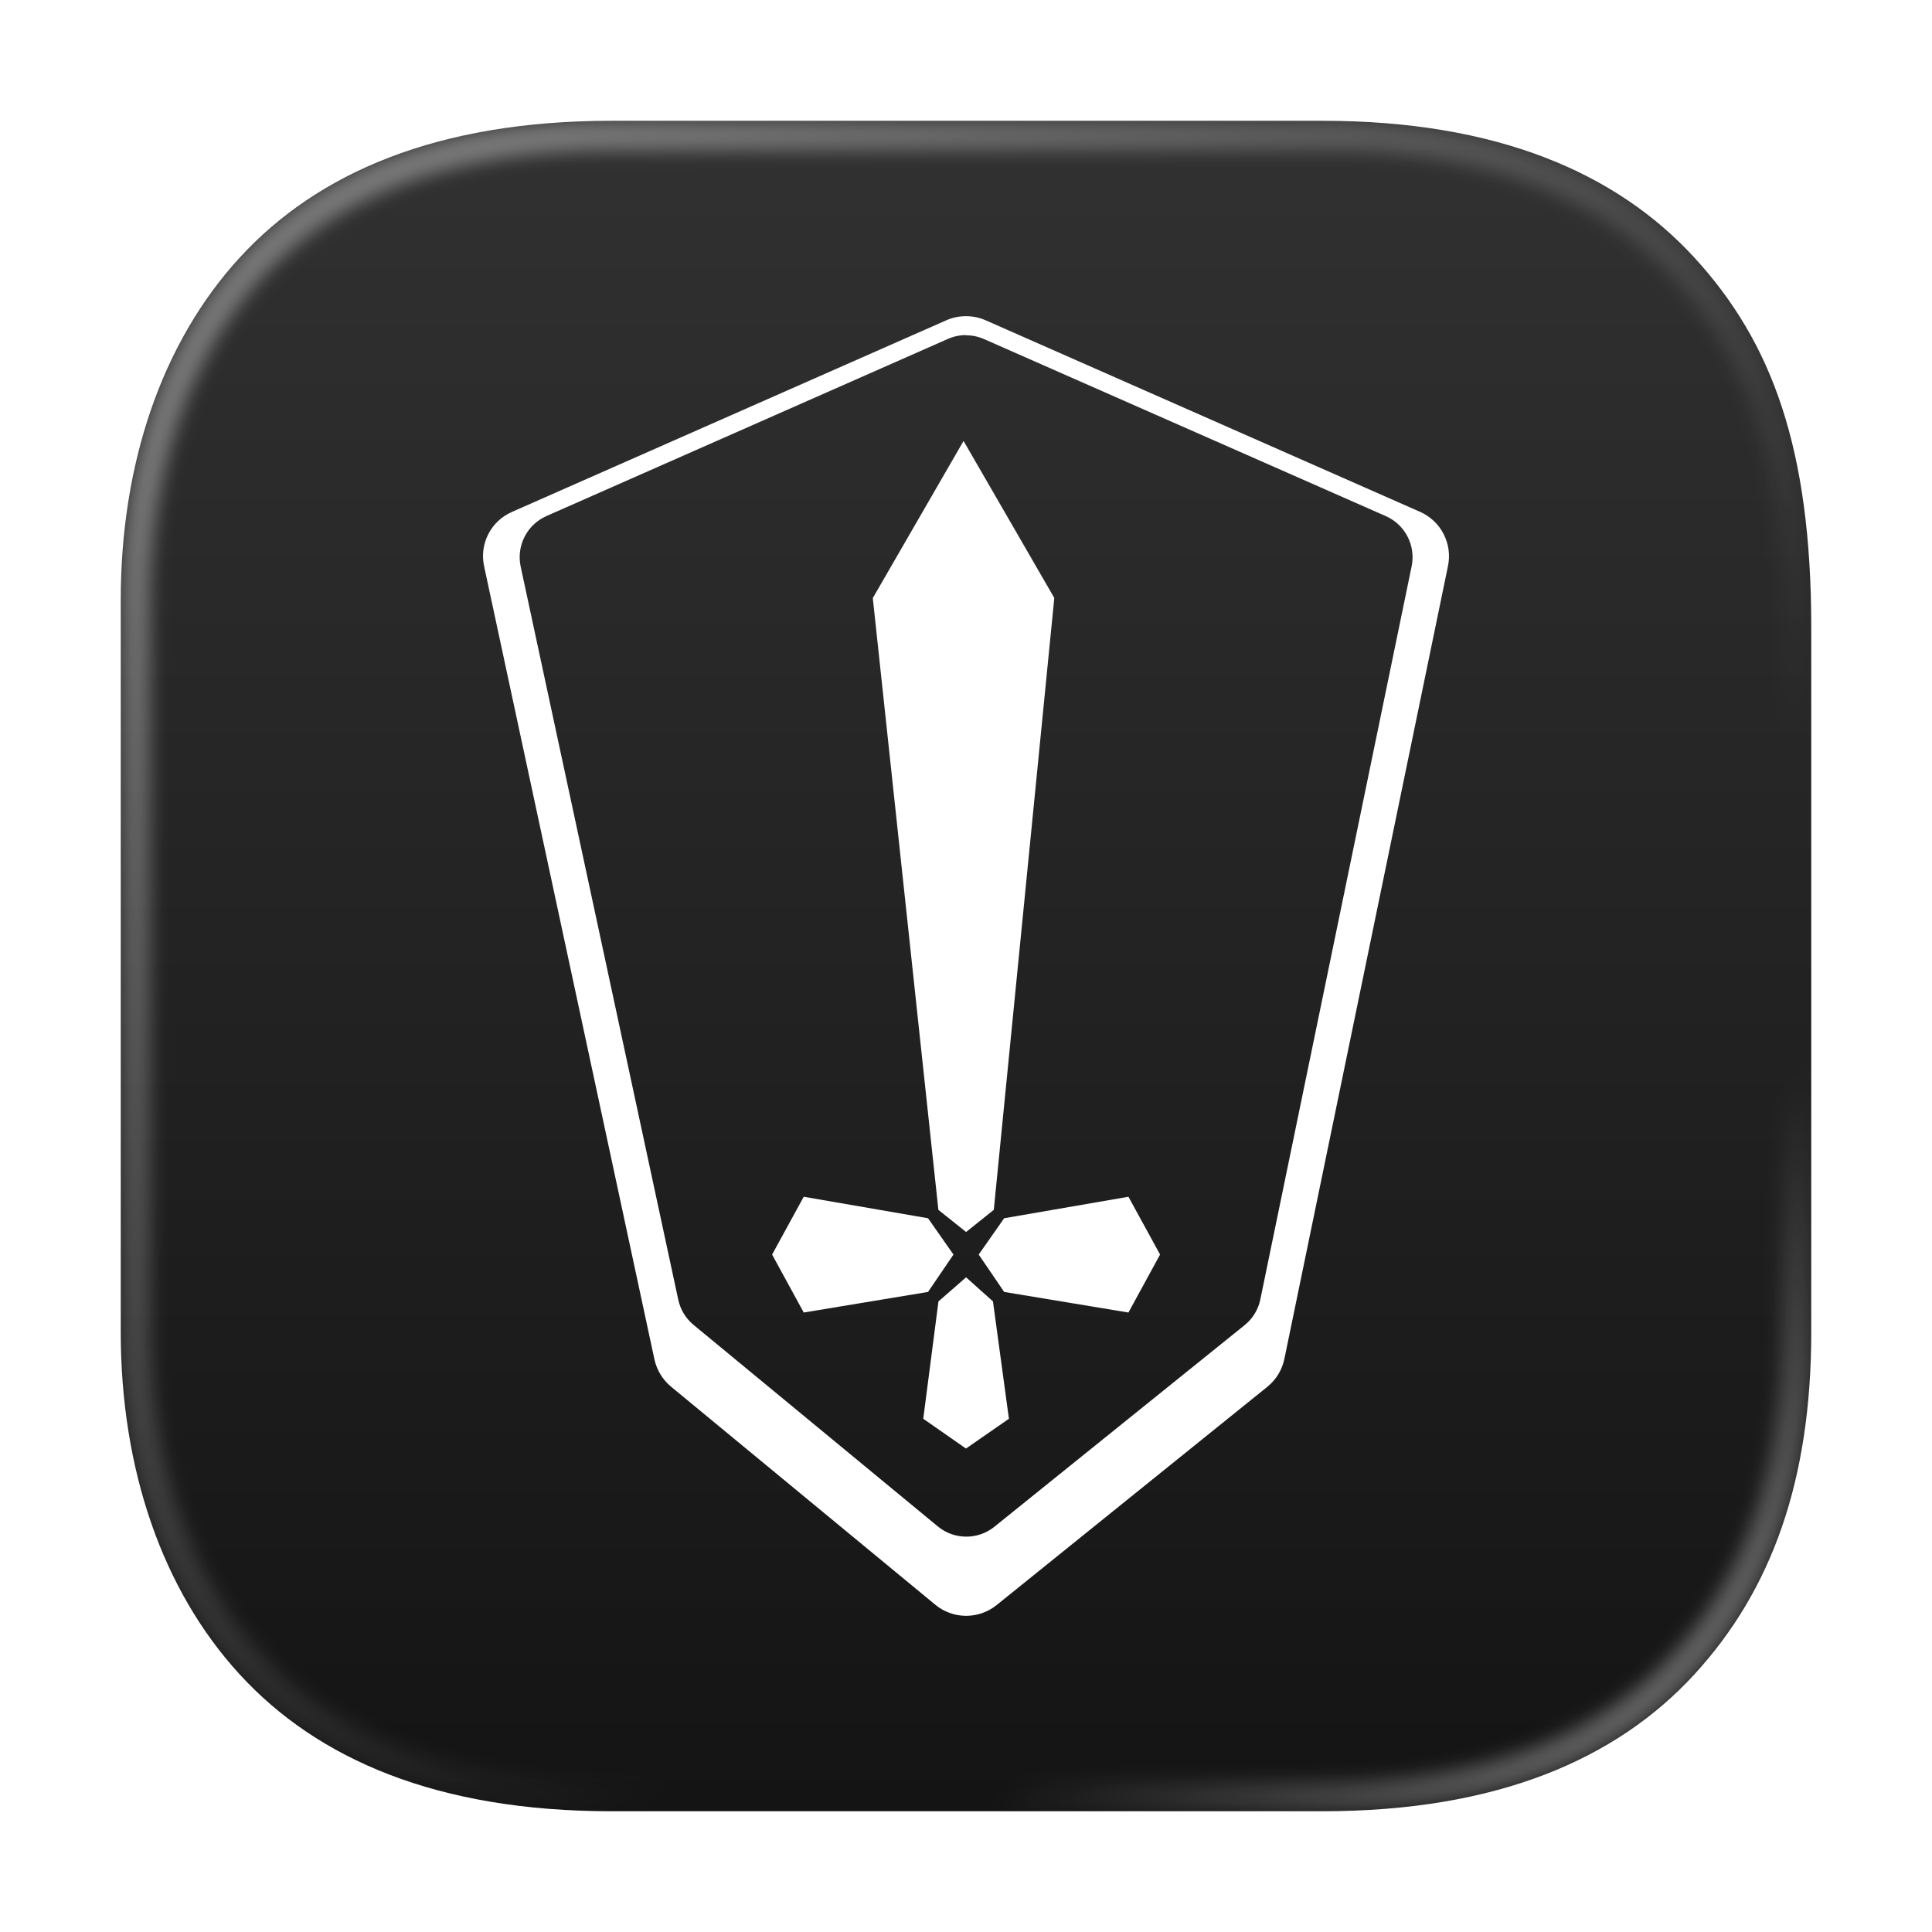
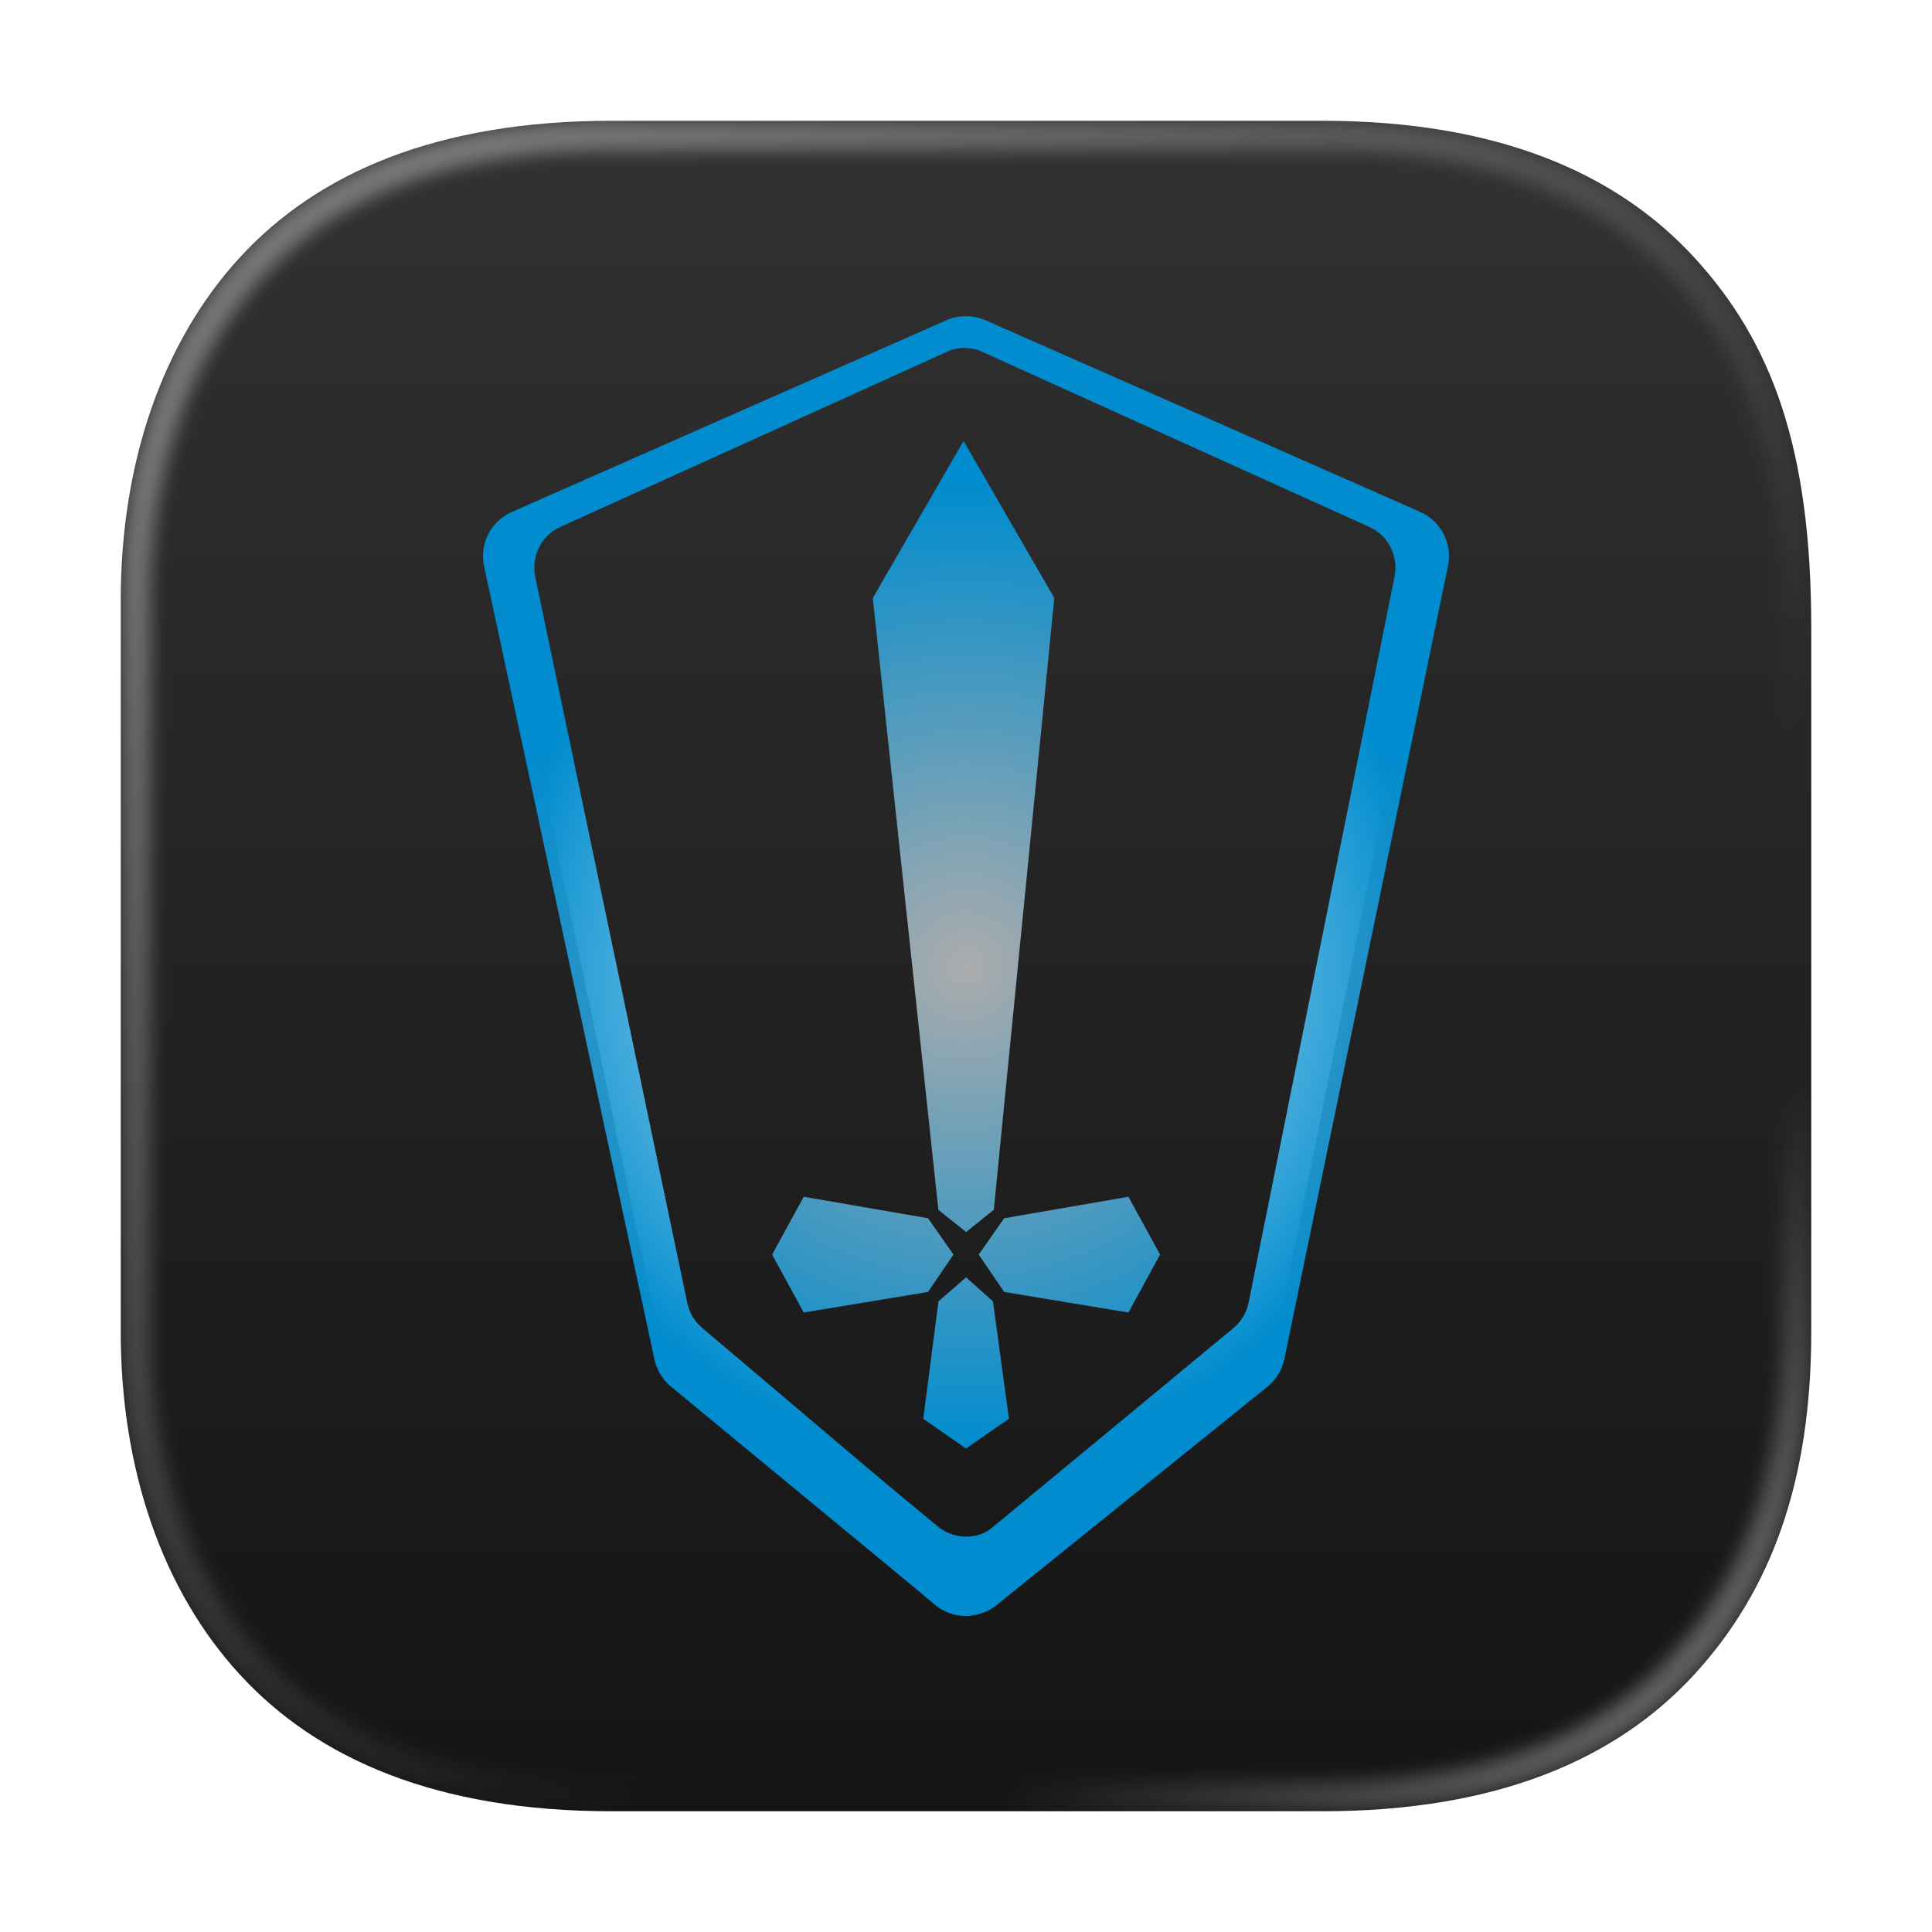
<svg xmlns="http://www.w3.org/2000/svg" width="64" height="64" version="1.1">
  <defs>
    <filter id="filter8" x="-.012" y="-.012" width="1.024" height="1.024" color-interpolation-filters="sRGB">
      <feGaussianBlur stdDeviation="0.074" />
    </filter>
    <linearGradient id="linearGradient7" x1="2.598" x2="10.583" y1="2.836" y2="11.312" gradientUnits="userSpaceOnUse" href="#linearGradient6" />
    <linearGradient id="linearGradient6">
      <stop stop-color="#ffffff" offset="0" />
      <stop stop-color="#ffffff" stop-opacity="0" offset="1" />
    </linearGradient>
    <linearGradient id="linearGradient8" x1="15.081" x2="12.7" y1="14.816" y2="12.171" gradientUnits="userSpaceOnUse" href="#linearGradient6" />
    <linearGradient id="linearGradient3" x1="8.466" x2="8.466" y1="1.058" y2="15.875" gradientTransform="matrix(3.7796, 0, 0, 3.7796, -0.000145, -0.000283)" gradientUnits="userSpaceOnUse">
      <stop stop-color="#323131" offset="0" />
      <stop stop-color="#141414" offset="1" />
    </linearGradient>
+     <radialGradient gradientUnits="userSpaceOnUse" cx="32" cy="32" r="16" id="gradient-0" gradientTransform="matrix(1, 0, 0, 1, 0.000101, 0.000196)">
+       <stop offset="0" style="stop-color: rgb(172, 172, 172);" />
+       <stop offset="1" style="stop-color: rgb(0, 140, 206);" />
+     </radialGradient>
+     <radialGradient gradientUnits="userSpaceOnUse" cx="32" cy="32" r="16" id="gradient-1" gradientTransform="matrix(0.964414, 0, 0, 0.990052, 1.097724, 0.532445)">
+       <stop offset="0" style="stop-color: rgb(255, 255, 255);" />
+       <stop offset="1" style="stop-color: rgb(0, 140, 206);" />
+     </radialGradient>
  </defs>
  <g>
    <path d="M 20.26 4.001 C 14.478 4.001 10.517 5.725 7.939 8.535 C 5.374 11.332 4 15.339 4 19.876 L 4 44.124 C 4 48.662 5.373 52.67 7.939 55.465 C 10.517 58.276 14.478 60 20.26 60 L 43.809 60 C 49.591 60 53.551 58.276 56.13 55.465 C 58.695 52.669 60 49.03 60 44.124 L 60 20.787 C 60 14.852 58.695 11.331 56.13 8.535 C 53.551 5.725 49.591 4.001 43.809 4.001 L 25.494 4.001 L 20.26 4.001 Z" fill="url(#linearGradient3)" stroke-width="3.78" />
    <g transform="matrix(3.7796, 0, 0, 3.7796, 0.000051, 0.000349)" filter="url(#filter8)" opacity=".35">
      <path d="m5.36 1.058c-1.53 0-2.578 0.456-3.26 1.2-0.679 0.74-1.042 1.8-1.042 3.001v6.415c0 1.201 0.364 2.261 1.042 3.001 0.682 0.744 1.73 1.2 3.26 1.2h6.231c1.53 0 2.578-0.456 3.26-1.2 0.679-0.74 1.024-1.703 1.024-3.001v-6.174c0-1.57-0.346-2.502-1.024-3.242-0.682-0.744-1.73-1.2-3.26-1.2h-4.846zm-0.001 0.264h6.233c1.477 0 2.437 0.431 3.064 1.115 0.634 0.691 0.953 1.531 0.953 3.062v6.174c0 1.251-0.322 2.134-0.953 2.822-0.627 0.684-1.587 1.114-3.064 1.114h-6.233c-1.477 0-2.437-0.43-3.064-1.114-0.625-0.682-0.973-1.675-0.973-2.822v-6.415c0-1.147 0.347-2.14 0.973-2.822 0.627-0.684 1.587-1.115 3.064-1.115z" fill="url(#linearGradient7)" />
      <path d="m5.36 1.058c-1.53 0-2.578 0.456-3.26 1.2-0.679 0.74-1.042 1.8-1.042 3.001v6.415c0 1.201 0.364 2.261 1.042 3.001 0.682 0.744 1.73 1.2 3.26 1.2h6.231c1.53 0 2.578-0.456 3.26-1.2 0.679-0.74 1.024-1.703 1.024-3.001v-6.174c0-1.57-0.346-2.502-1.024-3.242-0.682-0.744-1.73-1.2-3.26-1.2h-4.846zm-0.001 0.264h6.233c1.477 0 2.437 0.431 3.064 1.115 0.634 0.691 0.953 1.531 0.953 3.062v6.174c0 1.251-0.322 2.134-0.953 2.822-0.627 0.684-1.587 1.114-3.064 1.114h-6.233c-1.477 0-2.437-0.43-3.064-1.114-0.625-0.682-0.973-1.675-0.973-2.822v-6.415c0-1.147 0.347-2.14 0.973-2.822 0.627-0.684 1.587-1.115 3.064-1.115z" fill="url(#linearGradient8)" stroke-width="1" />
    </g>
  </g>
-   <path d="M 31.999 10.474 L 31.996 10.474 C 31.775 10.474 31.555 10.519 31.35 10.609 C 26.556 12.722 21.76 14.839 16.966 16.955 C 16.264 17.257 15.874 18.014 16.037 18.76 L 21.679 45.032 C 21.757 45.385 21.95 45.705 22.23 45.936 L 30.984 53.16 C 31.573 53.645 32.421 53.648 33.013 53.171 L 41.982 45.94 C 42.272 45.705 42.472 45.379 42.547 45.014 L 47.966 18.751 C 48.12 18.01 47.735 17.262 47.043 16.956 L 32.644 10.607 C 32.44 10.519 32.224 10.474 32.001 10.474 L 31.999 10.474 Z M 31.999 11.101 L 31.999 11.107 C 32.207 11.107 32.407 11.148 32.599 11.233 L 45.909 17.098 C 46.548 17.382 46.902 18.071 46.763 18.756 L 41.752 43.036 C 41.685 43.373 41.501 43.677 41.235 43.893 L 32.941 50.575 C 32.395 51.016 31.611 51.013 31.067 50.565 L 22.972 43.886 C 22.714 43.672 22.537 43.378 22.468 43.052 L 17.247 18.766 C 17.102 18.076 17.458 17.38 18.101 17.095 L 31.4 11.227 C 31.589 11.143 31.793 11.1 31.999 11.101 M 31.919 14.607 L 28.916 19.806 L 28.912 19.806 L 31.085 40.078 L 32.003 40.812 L 32.921 40.078 L 34.925 19.808 L 31.919 14.607 Z M 26.625 39.644 L 25.577 41.559 L 26.625 43.479 L 30.742 42.797 L 31.585 41.559 L 30.742 40.356 L 26.625 39.644 Z M 37.381 39.644 L 33.264 40.356 L 32.421 41.559 L 33.264 42.797 L 37.381 43.479 L 38.429 41.559 L 37.381 39.644 Z M 32.003 42.313 L 31.088 43.11 L 30.584 46.998 L 31.999 47.985 L 33.422 46.998 L 32.893 43.11 L 32.003 42.313 Z" style="stroke-width: 1; fill: rgb(255, 255, 255);" />
+   <path d="M 31.999 10.474 L 31.996 10.474 C 31.775 10.474 31.555 10.519 31.35 10.609 C 26.556 12.722 21.76 14.839 16.966 16.955 C 16.264 17.257 15.874 18.014 16.037 18.76 L 21.679 45.032 C 21.757 45.385 21.95 45.705 22.23 45.936 L 30.984 53.16 C 31.573 53.645 32.421 53.648 33.013 53.171 L 41.982 45.94 C 42.272 45.705 42.472 45.379 42.547 45.014 L 47.966 18.751 C 48.12 18.01 47.735 17.262 47.043 16.956 L 32.644 10.607 C 32.44 10.519 32.224 10.474 32.001 10.474 L 31.999 10.474 Z M 31.999 11.101 L 31.999 11.107 C 32.207 11.107 32.407 11.148 32.599 11.233 L 45.909 17.098 C 46.548 17.382 46.902 18.071 46.763 18.756 L 41.752 43.036 C 41.685 43.373 41.501 43.677 41.235 43.893 L 32.941 50.575 C 32.395 51.016 31.611 51.013 31.067 50.565 L 22.972 43.886 C 22.714 43.672 22.537 43.378 22.468 43.052 L 17.247 18.766 C 17.102 18.076 17.458 17.38 18.101 17.095 L 31.4 11.227 C 31.589 11.143 31.793 11.1 31.999 11.101 M 31.919 14.607 L 28.916 19.806 L 28.912 19.806 L 31.085 40.078 L 32.003 40.812 L 32.921 40.078 L 34.925 19.808 L 31.919 14.607 Z M 26.625 39.644 L 25.577 41.559 L 26.625 43.479 L 30.742 42.797 L 31.585 41.559 L 30.742 40.356 L 26.625 39.644 Z M 37.381 39.644 L 33.264 40.356 L 32.421 41.559 L 33.264 42.797 L 37.381 43.479 L 38.429 41.559 L 37.381 39.644 Z M 32.003 42.313 L 31.088 43.11 L 30.584 46.998 L 31.999 47.985 L 33.422 46.998 L 32.893 43.11 L 32.003 42.313 Z" style="fill: url(&quot;#gradient-0&quot;); stroke-width: 4px; vector-effect: non-scaling-stroke;" />
+   <path d="M 31.958 10.903 L 31.955 10.903 C 31.742 10.903 31.529 10.947 31.332 11.036 C 26.709 13.128 22.083 15.224 17.46 17.319 C 16.783 17.617 16.406 18.367 16.564 19.106 L 22.006 45.117 C 22.08 45.466 22.266 45.783 22.536 46.011 L 30.979 53.164 C 31.547 53.643 32.365 53.646 32.935 53.175 L 41.585 46.015 C 41.866 45.783 42.058 45.46 42.131 45.099 L 47.357 19.097 C 47.505 18.363 47.134 17.622 46.467 17.32 L 32.58 11.034 C 32.383 10.947 32.174 10.903 31.96 10.903 L 31.958 10.903 Z M 31.958 11.523 L 31.958 11.529 C 32.159 11.529 32.351 11.569 32.536 11.654 L 45.373 17.461 C 45.989 17.742 46.33 18.424 46.196 19.102 L 41.364 43.141 C 41.299 43.474 41.122 43.775 40.866 43.989 L 32.867 50.604 C 32.34 51.041 31.584 51.038 31.06 50.594 L 23.252 43.982 C 23.003 43.77 22.832 43.479 22.766 43.156 L 17.731 19.111 C 17.591 18.429 17.934 17.74 18.555 17.458 L 31.38 11.648 C 31.563 11.564 31.76 11.522 31.958 11.523" style="stroke-width: 4; vector-effect: non-scaling-stroke; fill: url(&quot;#gradient-1&quot;);" />
</svg>
